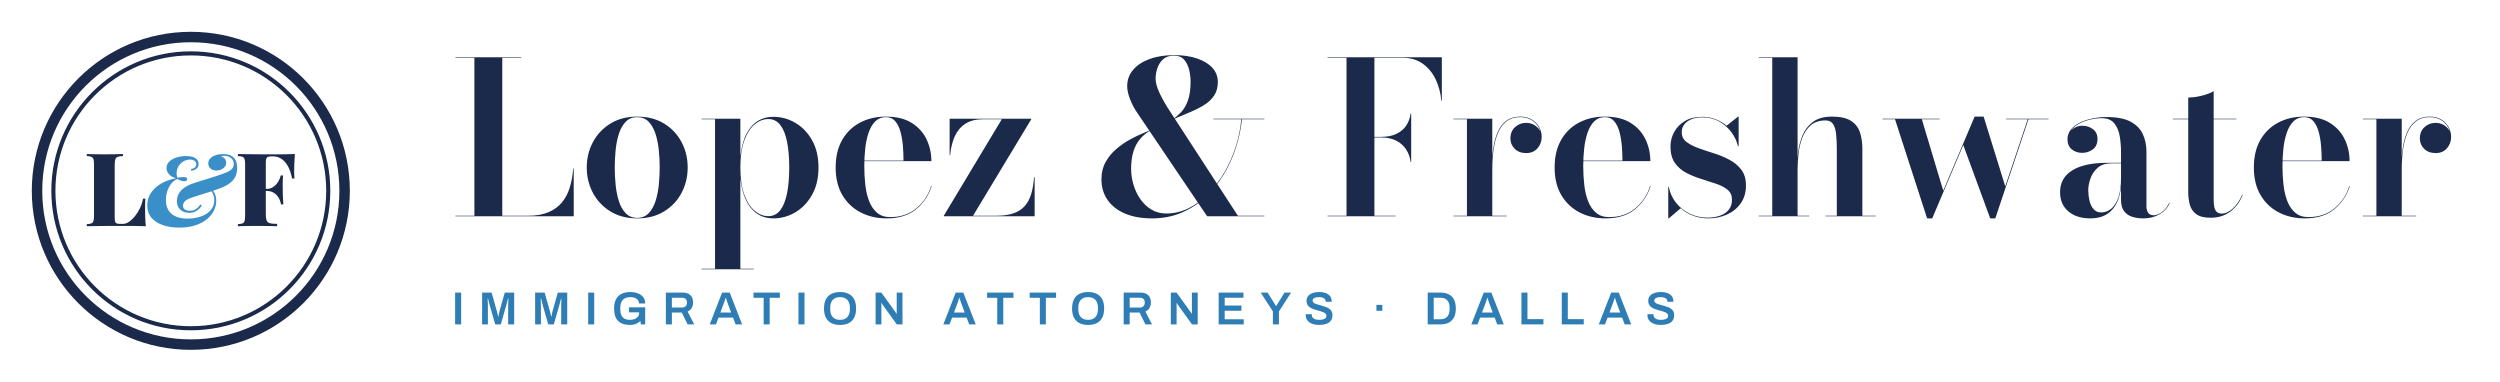
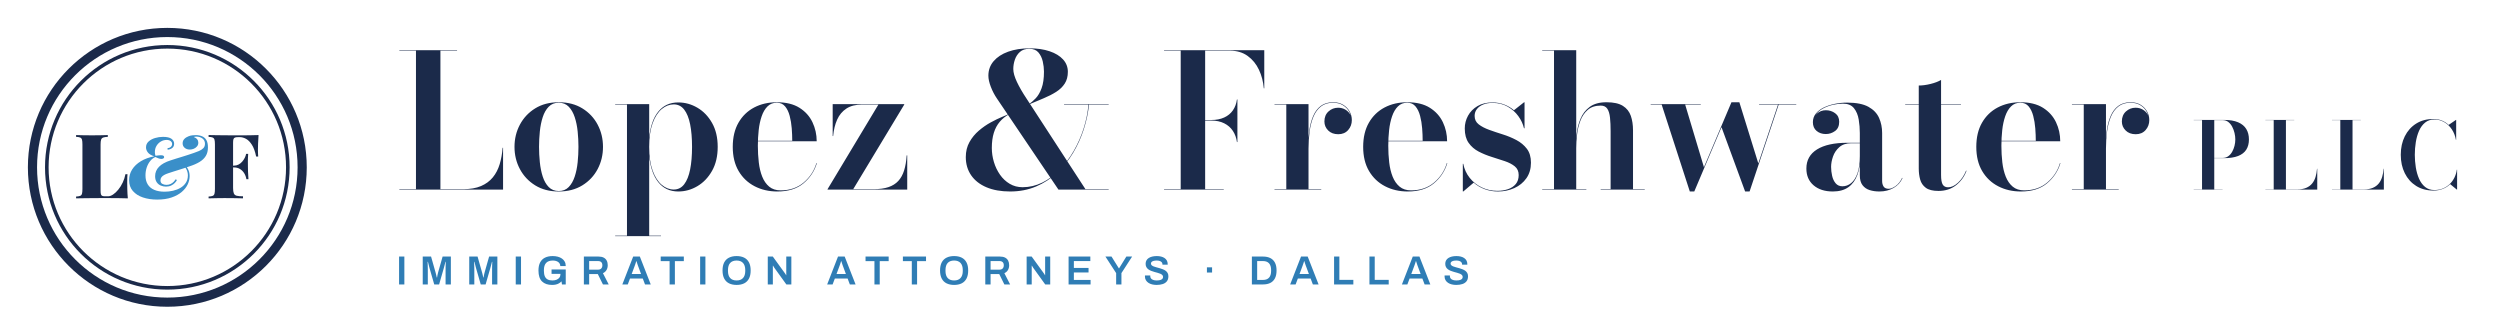
- <svg xmlns="http://www.w3.org/2000/svg" viewBox="-100 -100 7861 1200">
+ <svg xmlns="http://www.w3.org/2000/svg" viewBox="-100 -100 8965 1200">
  <g transform="scale(0.7143)">
    <path d="M23.0 700 A677.0 677.0 0 1 1 1377.0 700 A677.0 677.0 0 1 1 23.0 700 Z" fill="none" stroke="#1B2A4A" stroke-width="46" />
    <path d="M95.0 700 A605.0 605.0 0 1 1 1305.0 700 A605.0 605.0 0 1 1 95.0 700 Z" fill="none" stroke="#1B2A4A" stroke-width="18" />
    <path transform="translate(229.4,855.8)" d="M171.882 -317.735V-308.76Q156.624 -308.311 148.77 -305.394Q140.917 -302.477 138.224 -294.623Q135.531 -286.77 135.531 -270.165V-38.595Q135.531 -26.478 137.326 -20.419Q139.121 -14.361 144.058 -12.341Q148.995 -10.322 158.419 -10.322H173.229Q184.897 -10.322 198.36 -19.297Q211.824 -28.273 224.614 -43.98Q237.404 -59.688 246.828 -79.658Q256.253 -99.629 260.292 -121.17H270.614Q269.267 -105.014 269.267 -79.883Q269.267 -68.214 269.716 -46Q270.165 -23.785 272.409 0.0Q249.521 -0.898 220.799 -1.122Q192.077 -1.346 169.638 -1.346Q157.521 -1.346 138.897 -1.346Q120.273 -1.346 98.507 -1.122Q76.741 -0.898 54.527 -0.673Q32.312 -0.449 12.566 0.0V-8.976Q26.478 -9.873 33.21 -12.566Q39.941 -15.258 42.185 -23.336Q44.429 -31.415 44.429 -47.571V-270.165Q44.429 -286.77 42.185 -294.623Q39.941 -302.477 32.985 -305.394Q26.029 -308.311 12.566 -308.76V-317.735Q25.58 -317.287 46.897 -316.838Q68.214 -316.389 92.448 -316.389Q114.887 -316.389 136.429 -316.838Q157.97 -317.287 171.882 -317.735Z" fill="#1B2A4A" />
    <path transform="translate(496.7,855.8)" d="M251.567 -92.359Q248.489 -85.322 241.232 -77.625Q233.975 -69.929 222.76 -64.431Q211.545 -58.934 196.592 -58.934Q182.958 -58.934 170.424 -64.211Q157.889 -69.489 149.973 -81.144Q142.056 -92.798 142.056 -111.27Q142.056 -138.538 161.628 -158.549Q181.199 -178.56 220.341 -190.875Q233.535 -195.273 247.829 -199.671Q262.123 -204.069 277.296 -208.687Q292.469 -213.305 307.203 -218.142Q321.936 -222.98 336.01 -227.818Q348.764 -232.216 361.738 -237.494Q374.712 -242.771 383.508 -251.348Q392.304 -259.924 392.304 -273.997Q392.304 -291.15 379.55 -300.605Q366.796 -310.061 348.764 -310.061Q340.847 -310.061 336.449 -307.862Q347.884 -303.464 353.382 -296.207Q358.879 -288.951 358.879 -279.275Q358.879 -268.72 352.502 -261.023Q346.125 -253.327 336.449 -249.149Q326.774 -244.97 316.218 -244.97Q300.386 -244.97 290.27 -253.766Q280.155 -262.563 280.155 -276.196Q280.155 -288.951 288.291 -297.747Q296.427 -306.543 309.182 -311.381Q318.418 -315.339 328.533 -316.438Q338.648 -317.538 346.125 -317.538Q363.277 -317.538 377.351 -311.82Q391.425 -306.103 399.341 -292.689Q407.258 -279.275 407.258 -255.965Q407.258 -230.457 396.483 -212.865Q385.707 -195.273 365.037 -182.738Q344.366 -170.204 314.019 -160.528Q301.705 -156.13 288.511 -151.732Q275.317 -147.334 261.463 -143.156Q247.609 -138.978 234.195 -134.58Q220.781 -130.182 208.467 -126.224Q196.152 -122.265 187.136 -117.208Q178.12 -112.15 173.502 -105.553Q168.884 -98.956 168.884 -90.599Q168.884 -77.845 178.12 -72.787Q187.356 -67.73 198.351 -67.73Q211.106 -67.73 220.561 -72.568Q230.017 -77.405 235.954 -84.002Q241.892 -90.599 244.531 -95.437ZM204.508 -252.447Q214.184 -252.447 220.781 -258.384Q227.378 -264.322 227.378 -273.118Q227.378 -281.914 219.902 -287.631Q212.425 -293.349 199.671 -293.349Q184.717 -293.349 171.303 -285.652Q157.889 -277.956 149.313 -264.102Q140.737 -250.248 140.737 -231.776Q140.737 -227.378 141.617 -222.76Q142.496 -218.142 143.816 -213.744Q151.732 -215.064 159.649 -215.723Q167.565 -216.383 171.523 -216.383Q187.356 -216.383 187.356 -207.147Q187.356 -202.309 182.958 -200.11Q178.56 -197.911 173.722 -197.911Q165.366 -197.911 156.79 -201.65Q148.214 -205.388 143.376 -207.587Q129.302 -201.87 117.867 -188.016Q106.432 -174.162 100.055 -155.47Q93.678 -136.779 93.678 -115.228Q93.678 -88.4 104.893 -70.149Q116.108 -51.897 137.658 -42.661Q159.209 -33.425 189.555 -33.425Q211.106 -33.425 231.996 -38.263Q252.887 -43.101 269.599 -52.996Q286.312 -62.892 296.427 -78.505Q306.543 -94.118 306.543 -115.228Q306.543 -131.941 298.406 -147.554Q290.27 -163.167 269.599 -172.403L274.437 -176.801Q294.228 -168.005 304.784 -150.852Q315.339 -133.7 315.339 -111.71Q315.339 -91.039 305.663 -70.369Q295.988 -49.698 275.757 -32.326Q255.526 -14.953 224.739 -4.398Q193.953 6.157 152.172 6.157Q112.59 6.157 80.704 -4.618Q48.818 -15.393 30.127 -37.163Q11.435 -58.934 11.435 -91.479Q11.435 -120.946 26.828 -145.135Q42.221 -169.324 70.588 -186.477Q98.956 -203.629 137.658 -211.106Q116.108 -217.703 106.212 -229.797Q96.317 -241.892 96.317 -255.965Q96.317 -273.558 109.071 -285.212Q121.825 -296.867 141.397 -302.804Q160.968 -308.742 181.639 -308.742Q210.666 -308.742 224.08 -299.066Q237.494 -289.39 237.494 -274.437Q237.494 -259.044 226.499 -251.787Q215.504 -244.531 204.508 -244.531Z" fill="#3A8FC9" />
    <path transform="translate(894.6,855.8)" d="M263.433 -317.735Q261.638 -295.296 260.965 -274.428Q260.292 -253.56 260.292 -242.341Q260.292 -232.916 260.74 -224.389Q261.189 -215.863 261.638 -210.028H251.316Q243.687 -247.277 230.224 -268.594Q216.76 -289.911 200.828 -298.662Q184.897 -307.413 168.741 -307.413H162.907Q151.238 -307.413 145.404 -305.394Q139.57 -303.374 137.551 -297.54Q135.531 -291.706 135.531 -279.14V-52.058Q135.531 -34.107 139.346 -24.907Q143.16 -15.707 153.931 -13.015Q164.702 -10.322 185.346 -10.322V0.0Q170.087 -0.449 145.404 -0.898Q120.721 -1.346 92.897 -1.346Q72.253 -1.346 51.61 -0.898Q30.966 -0.449 12.566 0.0V-8.976Q26.478 -9.873 33.21 -12.566Q39.941 -15.258 42.185 -23.336Q44.429 -31.415 44.429 -47.571V-270.165Q44.429 -286.77 42.185 -294.623Q39.941 -302.477 32.985 -305.394Q26.029 -308.311 12.566 -308.76V-317.735Q32.312 -317.287 54.527 -317.062Q76.741 -316.838 98.507 -316.613Q120.273 -316.389 138.897 -316.389Q157.521 -316.389 169.638 -316.389Q190.282 -316.389 216.536 -316.613Q242.789 -316.838 263.433 -317.735ZM198.36 -164.253Q198.36 -164.253 198.36 -159.765Q198.36 -155.277 198.36 -155.277H122.068Q122.068 -155.277 122.068 -159.765Q122.068 -164.253 122.068 -164.253ZM211.375 -223.492Q209.58 -197.911 209.804 -184.448Q210.028 -170.985 210.028 -159.765Q210.028 -148.546 210.477 -135.082Q210.926 -121.619 212.721 -96.039H202.399Q199.707 -112.643 191.404 -126.107Q183.102 -139.57 170.087 -147.424Q157.073 -155.277 140.019 -155.277V-164.253Q152.585 -164.253 162.907 -169.638Q173.229 -175.024 181.082 -183.999Q188.936 -192.975 194.097 -203.297Q199.258 -213.619 201.053 -223.492Z" fill="#1B2A4A" />
  </g>
-   <path transform="translate(1320.0,580.0)" d="M12.0 0.0V-1.667H71.667V-498.333H12.0V-500.0H219.0V-498.333H159.333V-1.667H241.333Q279.0 -1.667 305.0 -12.833Q331.0 -24.0 347.333 -44.0Q363.667 -64.0 371.833 -91.167Q380.0 -118.333 382.333 -150.0H384.0V0.0ZM583.667 6.667Q534.667 6.667 499.167 -15.333Q463.667 -37.333 444.333 -73.667Q425 -110.0 425 -153.333Q425 -196.667 444.333 -233.0Q463.667 -269.333 499.167 -291.333Q534.667 -313.333 583.667 -313.333Q632.667 -313.333 668.333 -291.333Q704.0 -269.333 723.167 -233.0Q742.333 -196.667 742.333 -153.333Q742.333 -110.0 723.167 -73.667Q704.0 -37.333 668.333 -15.333Q632.667 6.667 583.667 6.667ZM583.667 5.0Q605.667 5.0 619.5 -9.333Q633.333 -23.667 641.0 -47.0Q648.667 -70.333 651.5 -98.333Q654.333 -126.333 654.333 -153.333Q654.333 -180.667 651.5 -208.5Q648.667 -236.333 641.0 -259.667Q633.333 -283.0 619.5 -297.333Q605.667 -311.667 583.667 -311.667Q561.667 -311.667 547.667 -297.333Q533.667 -283.0 526.167 -259.667Q518.667 -236.333 515.833 -208.5Q513.0 -180.667 513.0 -153.333Q513.0 -126.333 515.833 -98.333Q518.667 -70.333 526.167 -47.0Q533.667 -23.667 547.667 -9.333Q561.667 5.0 583.667 5.0ZM786.0 166.667V165.0H828.333V-305.0H786.0V-306.667H908.0V-186.0Q914.0 -247.0 940.667 -279.833Q967.333 -312.667 1012.333 -312.667Q1048.667 -312.667 1081.0 -293.667Q1113.333 -274.667 1133.5 -239Q1153.667 -203.333 1153.667 -153.333Q1153.667 -103.333 1133.5 -67.5Q1113.333 -31.667 1081.0 -12.5Q1048.667 6.667 1012.333 6.667Q967.333 6.667 940.667 -26.667Q914.0 -60.0 908.0 -120.667V165.0H950.333V166.667ZM996.0 -0.333Q1019.0 -0.333 1033.5 -19.167Q1048.0 -38.0 1054.833 -72.333Q1061.667 -106.667 1061.667 -153.333Q1061.667 -200.0 1054.833 -234.167Q1048.0 -268.333 1033.5 -287.0Q1019.0 -305.667 996.0 -305.667Q973.0 -305.667 952.833 -288.833Q932.667 -272.0 920.333 -238.167Q908.0 -204.333 908.0 -153.333Q908.0 -102.333 920.333 -68.333Q932.667 -34.333 952.833 -17.333Q973.0 -0.333 996.0 -0.333ZM1367.667 6.667Q1322.333 6.667 1286.0 -12.167Q1249.667 -31.0 1228.667 -66.667Q1207.667 -102.333 1207.667 -153.333Q1207.667 -204.333 1228.167 -240Q1248.667 -275.667 1284.333 -294.5Q1320.0 -313.333 1365.667 -313.333Q1415.333 -313.333 1446.833 -293.5Q1478.333 -273.667 1493.5 -241.667Q1508.667 -209.667 1508.667 -173.333H1252.333V-175.0H1421.0Q1421.0 -196.333 1419.167 -219.833Q1417.333 -243.333 1411.833 -264.333Q1406.333 -285.333 1395.333 -298.5Q1384.333 -311.667 1365.667 -311.667Q1345.667 -311.667 1332.333 -298.5Q1319.0 -285.333 1311.333 -263.0Q1303.667 -240.667 1300.667 -213.333Q1297.667 -186.0 1297.667 -157.333Q1297.667 -126.667 1301.0 -97.833Q1304.333 -69.0 1313.333 -46.5Q1322.333 -24.0 1338.333 -10.667Q1354.333 2.667 1379.333 2.667Q1428.667 2.667 1462.0 -25.5Q1495.333 -53.667 1507.667 -95.0H1509.333Q1496.333 -52.0 1461.333 -22.667Q1426.333 6.667 1367.667 6.667ZM1547.667 0.0V-1.667L1730 -305.0H1671Q1637 -305.0 1615.167 -290.667Q1593.333 -276.333 1582.0 -251.0Q1570.667 -225.667 1567.667 -192.0H1566V-306.667H1822.667V-305.0L1639.667 -1.667H1713Q1744.333 -1.667 1766.0 -9.0Q1787.667 -16.333 1801.333 -31.167Q1815 -46.0 1822.167 -68.833Q1829.333 -91.667 1831.333 -122.667H1833.333V0.0ZM2375.667 0.0 2155.0 -326.667Q2142.0 -345.667 2133.167 -368.5Q2124.333 -391.333 2124.333 -408.667Q2124.333 -438.667 2143.167 -460.667Q2162.0 -482.667 2195.333 -494.667Q2228.667 -506.667 2272.333 -506.667Q2313.0 -506.667 2344.0 -496.167Q2375.0 -485.667 2392.167 -466.833Q2409.333 -448.0 2409.333 -422.333Q2409.333 -397.667 2398.167 -380.333Q2387.0 -363.0 2367.333 -350.5Q2347.667 -338.0 2322.333 -327.5Q2297.0 -317.0 2269.667 -305.333L2269.0 -306.0Q2281.0 -314.0 2293.833 -327.333Q2306.667 -340.667 2315.167 -363.667Q2323.667 -386.667 2323.667 -423.0Q2323.667 -440.667 2319.333 -459.667Q2315.0 -478.667 2303.833 -491.833Q2292.667 -505.0 2271.333 -505.0Q2250.0 -505.0 2237.5 -493.833Q2225.0 -482.667 2219.333 -466.0Q2213.667 -449.333 2213.667 -432.667Q2213.667 -413.667 2226.667 -386.167Q2239.667 -358.667 2261.0 -326.667L2472.333 -1.667H2555.667V0.0ZM2202.333 6.667Q2153.0 6.667 2117.333 -8.5Q2081.667 -23.667 2062.5 -51.5Q2043.333 -79.333 2043.333 -116.667Q2043.333 -147.0 2056.5 -170.5Q2069.667 -194.0 2090.167 -211.5Q2110.667 -229.0 2133.0 -241.167Q2155.333 -253.333 2173.5 -260.833Q2191.667 -268.333 2200.0 -272.0L2200.333 -271.333Q2179.333 -260.0 2165.167 -243.333Q2151.0 -226.667 2143.833 -203.5Q2136.667 -180.333 2136.667 -149.333Q2136.667 -124.0 2144.167 -99.0Q2151.667 -74.0 2166.0 -53.5Q2180.333 -33.0 2200.833 -20.833Q2221.333 -8.667 2247.0 -8.667Q2283.667 -8.667 2317.333 -25.167Q2351.0 -41.667 2379.5 -71.0Q2408.0 -100.333 2430.0 -138.167Q2452.0 -176.0 2465.833 -219.167Q2479.667 -262.333 2483.333 -306.667H2485.333Q2481.0 -262.0 2466.667 -217.167Q2452.333 -172.333 2428.333 -132.167Q2404.333 -92.0 2371.0 -60.667Q2337.667 -29.333 2295.5 -11.333Q2253.333 6.667 2202.333 6.667ZM2395.667 -305.0V-306.667H2555.667V-305.0ZM3015.667 -170.667Q3012.667 -193.0 3001.167 -210.5Q2989.667 -228.0 2970.0 -237.833Q2950.333 -247.667 2923.667 -247.667H2880V-249.667H2923.667Q2950.333 -249.667 2970.0 -258.667Q2989.667 -267.667 3001.167 -284.333Q3012.667 -301.0 3015.667 -323.333H3017.333V-170.667ZM3113.667 -500.0V-363.333H3112Q3109 -399.0 3094.667 -429.667Q3080.333 -460.333 3054.167 -479.333Q3028 -498.333 2990 -498.333H2901.667V-1.667H2968.333V0.0H2754.333V-1.667H2814V-498.333H2754.333V-500.0ZM3271 -147.333Q3271 -180.667 3275 -210.5Q3279 -240.333 3288.833 -263.5Q3298.667 -286.667 3316.167 -300.0Q3333.667 -313.333 3360.667 -313.333Q3381.667 -313.333 3396.667 -304.167Q3411.667 -295.0 3419.667 -280.5Q3427.667 -266.0 3427.667 -249.333Q3427.667 -228.667 3414.5 -213.667Q3401.333 -198.667 3379 -198.667Q3356.333 -198.667 3342.833 -212.167Q3329.333 -225.667 3329.333 -244.333Q3329.333 -267.0 3344.0 -280.333Q3358.667 -293.667 3378.333 -293.667Q3392.667 -293.667 3403.667 -287.333Q3414.667 -281.0 3421.0 -271.0Q3427.333 -261.0 3427.333 -249.333H3426Q3426 -265.333 3418.167 -279.5Q3410.333 -293.667 3395.667 -302.667Q3381 -311.667 3360.333 -311.667Q3334 -311.667 3316.833 -298.167Q3299.667 -284.667 3290.0 -261.5Q3280.333 -238.333 3276.333 -208.833Q3272.333 -179.333 3272.333 -147.333ZM3272.333 -306.667V-1.667H3318V0.0H3150.333V-1.667H3192.667V-305.0H3150.333V-306.667ZM3628.333 6.667Q3583 6.667 3546.667 -12.167Q3510.333 -31.0 3489.333 -66.667Q3468.333 -102.333 3468.333 -153.333Q3468.333 -204.333 3488.833 -240Q3509.333 -275.667 3545 -294.5Q3580.667 -313.333 3626.333 -313.333Q3676 -313.333 3707.5 -293.5Q3739 -273.667 3754.167 -241.667Q3769.333 -209.667 3769.333 -173.333H3513V-175.0H3681.667Q3681.667 -196.333 3679.833 -219.833Q3678 -243.333 3672.5 -264.333Q3667 -285.333 3656 -298.5Q3645 -311.667 3626.333 -311.667Q3606.333 -311.667 3593 -298.5Q3579.667 -285.333 3572 -263.0Q3564.333 -240.667 3561.333 -213.333Q3558.333 -186.0 3558.333 -157.333Q3558.333 -126.667 3561.667 -97.833Q3565 -69.0 3574 -46.5Q3583 -24.0 3599 -10.667Q3615 2.667 3640 2.667Q3689.333 2.667 3722.667 -25.5Q3756 -53.667 3768.333 -95.0H3770Q3757 -52.0 3722 -22.667Q3687 6.667 3628.333 6.667ZM3825.667 6.667V-92.667H3827.333Q3832.667 -64.333 3850.167 -42.333Q3867.667 -20.333 3893.5 -8.0Q3919.333 4.333 3949.333 4.333Q3970.333 4.333 3987.833 -1.667Q4005.333 -7.667 4015.667 -20.167Q4026 -32.667 4026 -52.333Q4026 -72.0 4012.167 -83.333Q3998.333 -94.667 3976.167 -102.167Q3954 -109.667 3929.333 -117.333Q3904.667 -125.0 3882.5 -136.5Q3860.333 -148.0 3846.5 -167.667Q3832.667 -187.333 3832.667 -219.333Q3832.667 -243.667 3844.333 -265.0Q3856 -286.333 3878.167 -299.5Q3900.333 -312.667 3931.667 -312.667Q3955.667 -312.667 3975.167 -304.833Q3994.667 -297.0 4009 -284.667L4045.333 -313.333H4047V-220.0H4045Q4039.667 -243.0 4024.667 -263.667Q4009.667 -284.333 3986.333 -297.667Q3963 -311.0 3932.333 -311.0Q3913 -311.0 3898.667 -305.167Q3884.333 -299.333 3876.167 -288.833Q3868 -278.333 3868 -264.333Q3868 -245.333 3882.667 -234.0Q3897.333 -222.667 3920.333 -214.333Q3943.333 -206.0 3969.0 -198.0Q3994.667 -190.0 4017.667 -177.833Q4040.667 -165.667 4055.333 -146.5Q4070 -127.333 4070 -96.667Q4070 -64.0 4053.667 -40.833Q4037.333 -17.667 4010.333 -5.5Q3983.333 6.667 3952 6.667Q3926.333 6.667 3904.0 -1.667Q3881.667 -10.0 3864.667 -25.0L3827.333 6.667ZM4110.333 0.0V-1.667H4152.667V-498.333H4110.333V-500.0H4232.333V-1.667H4268.667V0.0ZM4320.0 0.0V-1.667H4355.667V-209.0Q4355.667 -237.333 4353.5 -258.0Q4351.333 -278.667 4343.833 -290.0Q4336.333 -301.333 4320.333 -301.333Q4291.333 -301.333 4273.833 -286.167Q4256.333 -271.0 4247.333 -247.333Q4238.333 -223.667 4235.333 -197.333Q4232.333 -171.0 4232.333 -148.667L4230.667 -146.333Q4230.667 -170.667 4233.833 -199.333Q4237.0 -228.0 4247.667 -254.0Q4258.333 -280.0 4280.667 -296.667Q4303.0 -313.333 4341.0 -313.333Q4379.0 -313.333 4399.667 -300.333Q4420.333 -287.333 4428.167 -264.5Q4436.0 -241.667 4436.0 -212.667V-1.667H4478.0V0.0ZM5021.333 -306.667V-305.0H4958.333L4854 6.667H4838L4753.333 -224.0L4655.667 6.667H4639.667L4538.667 -305.0H4499.333V-306.667H4679V-305.0H4623L4690.333 -80.333L4789 -313.333H4817.333L4885.333 -94.0L4956 -305.0H4888V-306.667ZM5319.667 6.667Q5300.333 6.667 5284.5 1.667Q5268.667 -3.333 5259.0 -16Q5249.333 -28.667 5249.333 -51.0V-203.0Q5249.333 -227.0 5245.333 -251.333Q5241.333 -275.667 5228.333 -292.0Q5215.333 -308.333 5188.667 -308.333Q5171.333 -308.333 5153.0 -304.167Q5134.667 -300.0 5118.667 -291.667Q5102.667 -283.333 5092.833 -271.0Q5083.0 -258.667 5083.0 -242.0H5081.667Q5081.667 -261.333 5095.667 -273.0Q5109.667 -284.667 5127.333 -284.667Q5146.333 -284.667 5160.833 -274.0Q5175.333 -263.333 5175.333 -243.333Q5175.333 -221.0 5160.5 -210.167Q5145.667 -199.333 5127.333 -199.333Q5107.667 -199.333 5094.333 -210.5Q5081.0 -221.667 5081.0 -242.0Q5081.0 -259.333 5091.5 -272.5Q5102.0 -285.667 5119.667 -294.333Q5137.333 -303.0 5159.333 -307.5Q5181.333 -312.0 5204.0 -312.0Q5253.0 -312.0 5280.167 -297.0Q5307.333 -282.0 5318.333 -257.167Q5329.333 -232.333 5329.333 -203.0V-31.0Q5329.333 -19.333 5334.5 -11.167Q5339.667 -3.0 5353.333 -3.0Q5363.667 -3.0 5377.833 -13.0Q5392.0 -23.0 5401.0 -42.333L5402.333 -41.333Q5392.667 -19.0 5370.5 -6.167Q5348.333 6.667 5319.667 6.667ZM5152.667 6.667Q5109.333 6.667 5083.5 -15.5Q5057.667 -37.667 5057.667 -75.667Q5057.667 -120.333 5095.833 -144.167Q5134.0 -168.0 5205.0 -168.0H5280.333V-166.333H5218.667Q5191.667 -166.333 5175.833 -152.333Q5160.0 -138.333 5153.167 -118.667Q5146.333 -99.0 5146.333 -81.667Q5146.333 -65.667 5150.0 -49.5Q5153.667 -33.333 5162.667 -22.667Q5171.667 -12.0 5187.0 -12.0Q5204.0 -12.0 5218.167 -23.333Q5232.333 -34.667 5240.833 -58.667Q5249.333 -82.667 5249.333 -120.333H5251.0Q5251.0 -81.333 5240.5 -52.833Q5230.0 -24.333 5208.333 -8.833Q5186.667 6.667 5152.667 6.667ZM5531.333 4.667Q5501 4.667 5485.833 -6.667Q5470.667 -18.0 5465.667 -36.333Q5460.667 -54.667 5460.667 -76.0V-373.333Q5480 -373.333 5503 -379.0Q5526 -384.667 5540.667 -393.333V-52.667Q5540.667 -27.667 5546.667 -18.0Q5552.667 -8.333 5566 -8.333Q5583.333 -8.333 5601.5 -25.0Q5619.667 -41.667 5630.333 -68.0L5632 -67.667Q5620 -35.667 5594 -15.5Q5568 4.667 5531.333 4.667ZM5412 -305.0V-306.667H5612V-305.0ZM5827 6.667Q5781.667 6.667 5745.333 -12.167Q5709 -31.0 5688 -66.667Q5667 -102.333 5667 -153.333Q5667 -204.333 5687.5 -240Q5708 -275.667 5743.667 -294.5Q5779.333 -313.333 5825 -313.333Q5874.667 -313.333 5906.167 -293.5Q5937.667 -273.667 5952.833 -241.667Q5968 -209.667 5968 -173.333H5711.667V-175.0H5880.333Q5880.333 -196.333 5878.5 -219.833Q5876.667 -243.333 5871.167 -264.333Q5865.667 -285.333 5854.667 -298.5Q5843.667 -311.667 5825 -311.667Q5805 -311.667 5791.667 -298.5Q5778.333 -285.333 5770.667 -263.0Q5763 -240.667 5760 -213.333Q5757 -186.0 5757 -157.333Q5757 -126.667 5760.333 -97.833Q5763.667 -69.0 5772.667 -46.5Q5781.667 -24.0 5797.667 -10.667Q5813.667 2.667 5838.667 2.667Q5888 2.667 5921.333 -25.5Q5954.667 -53.667 5967 -95.0H5968.667Q5955.667 -52.0 5920.667 -22.667Q5885.667 6.667 5827 6.667ZM6130.667 -147.333Q6130.667 -180.667 6134.667 -210.5Q6138.667 -240.333 6148.5 -263.5Q6158.333 -286.667 6175.833 -300.0Q6193.333 -313.333 6220.333 -313.333Q6241.333 -313.333 6256.333 -304.167Q6271.333 -295.0 6279.333 -280.5Q6287.333 -266.0 6287.333 -249.333Q6287.333 -228.667 6274.167 -213.667Q6261 -198.667 6238.667 -198.667Q6216 -198.667 6202.5 -212.167Q6189 -225.667 6189 -244.333Q6189 -267.0 6203.667 -280.333Q6218.333 -293.667 6238 -293.667Q6252.333 -293.667 6263.333 -287.333Q6274.333 -281.0 6280.667 -271.0Q6287 -261.0 6287 -249.333H6285.667Q6285.667 -265.333 6277.833 -279.5Q6270 -293.667 6255.333 -302.667Q6240.667 -311.667 6220 -311.667Q6193.667 -311.667 6176.5 -298.167Q6159.333 -284.667 6149.667 -261.5Q6140 -238.333 6136 -208.833Q6132 -179.333 6132 -147.333ZM6132 -306.667V-1.667H6177.667V0.0H6010V-1.667H6052.333V-305.0H6010V-306.667Z" fill="#1B2A4A" />
+   <path transform="translate(1320.0,580.0)" d="M12.0 0.0V-1.667H71.667V-498.333H12.0V-500.0H219.0V-498.333H159.333V-1.667H241.333Q279.0 -1.667 305.0 -12.833Q331.0 -24.0 347.333 -44.0Q363.667 -64.0 371.833 -91.167Q380.0 -118.333 382.333 -150.0H384.0V0.0ZM583.667 6.667Q534.667 6.667 499.167 -15.333Q463.667 -37.333 444.333 -73.667Q425 -110.0 425 -153.333Q425 -196.667 444.333 -233.0Q463.667 -269.333 499.167 -291.333Q534.667 -313.333 583.667 -313.333Q632.667 -313.333 668.333 -291.333Q704.0 -269.333 723.167 -233.0Q742.333 -196.667 742.333 -153.333Q742.333 -110.0 723.167 -73.667Q704.0 -37.333 668.333 -15.333Q632.667 6.667 583.667 6.667ZM583.667 5.0Q605.667 5.0 619.5 -9.333Q633.333 -23.667 641.0 -47.0Q648.667 -70.333 651.5 -98.333Q654.333 -126.333 654.333 -153.333Q654.333 -180.667 651.5 -208.5Q648.667 -236.333 641.0 -259.667Q633.333 -283.0 619.5 -297.333Q605.667 -311.667 583.667 -311.667Q561.667 -311.667 547.667 -297.333Q533.667 -283.0 526.167 -259.667Q518.667 -236.333 515.833 -208.5Q513.0 -180.667 513.0 -153.333Q513.0 -126.333 515.833 -98.333Q518.667 -70.333 526.167 -47.0Q533.667 -23.667 547.667 -9.333Q561.667 5.0 583.667 5.0ZM786.0 166.667V165.0H828.333V-305.0H786.0V-306.667H908.0V-186.0Q914.0 -247.0 940.667 -279.833Q967.333 -312.667 1012.333 -312.667Q1048.667 -312.667 1081.0 -293.667Q1113.333 -274.667 1133.5 -239Q1153.667 -203.333 1153.667 -153.333Q1153.667 -103.333 1133.5 -67.5Q1113.333 -31.667 1081.0 -12.5Q1048.667 6.667 1012.333 6.667Q967.333 6.667 940.667 -26.667Q914.0 -60.0 908.0 -120.667V165.0H950.333V166.667ZM996.0 -0.333Q1019.0 -0.333 1033.5 -19.167Q1048.0 -38.0 1054.833 -72.333Q1061.667 -106.667 1061.667 -153.333Q1061.667 -200.0 1054.833 -234.167Q1048.0 -268.333 1033.5 -287.0Q1019.0 -305.667 996.0 -305.667Q973.0 -305.667 952.833 -288.833Q932.667 -272.0 920.333 -238.167Q908.0 -204.333 908.0 -153.333Q908.0 -102.333 920.333 -68.333Q932.667 -34.333 952.833 -17.333Q973.0 -0.333 996.0 -0.333ZM1367.667 6.667Q1322.333 6.667 1286.0 -12.167Q1249.667 -31.0 1228.667 -66.667Q1207.667 -102.333 1207.667 -153.333Q1207.667 -204.333 1228.167 -240Q1248.667 -275.667 1284.333 -294.5Q1320.0 -313.333 1365.667 -313.333Q1415.333 -313.333 1446.833 -293.5Q1478.333 -273.667 1493.5 -241.667Q1508.667 -209.667 1508.667 -173.333H1252.333V-175.0H1421.0Q1421.0 -196.333 1419.167 -219.833Q1417.333 -243.333 1411.833 -264.333Q1406.333 -285.333 1395.333 -298.5Q1384.333 -311.667 1365.667 -311.667Q1345.667 -311.667 1332.333 -298.5Q1319.0 -285.333 1311.333 -263.0Q1303.667 -240.667 1300.667 -213.333Q1297.667 -186.0 1297.667 -157.333Q1297.667 -126.667 1301.0 -97.833Q1304.333 -69.0 1313.333 -46.5Q1322.333 -24.0 1338.333 -10.667Q1354.333 2.667 1379.333 2.667Q1428.667 2.667 1462.0 -25.5Q1495.333 -53.667 1507.667 -95.0H1509.333Q1496.333 -52.0 1461.333 -22.667Q1426.333 6.667 1367.667 6.667ZM1547.667 0.0V-1.667L1730 -305.0H1671Q1637 -305.0 1615.167 -290.667Q1593.333 -276.333 1582.0 -251.0Q1570.667 -225.667 1567.667 -192.0H1566V-306.667H1822.667V-305.0L1639.667 -1.667H1713Q1744.333 -1.667 1766.0 -9.0Q1787.667 -16.333 1801.333 -31.167Q1815 -46.0 1822.167 -68.833Q1829.333 -91.667 1831.333 -122.667H1833.333V0.0ZM2375.667 0.0 2155.0 -326.667Q2142.0 -345.667 2133.167 -368.5Q2124.333 -391.333 2124.333 -408.667Q2124.333 -438.667 2143.167 -460.667Q2162.0 -482.667 2195.333 -494.667Q2228.667 -506.667 2272.333 -506.667Q2313.0 -506.667 2344.0 -496.167Q2375.0 -485.667 2392.167 -466.833Q2409.333 -448.0 2409.333 -422.333Q2409.333 -397.667 2398.167 -380.333Q2387.0 -363.0 2367.333 -350.5Q2347.667 -338.0 2322.333 -327.5Q2297.0 -317.0 2269.667 -305.333L2269.0 -306.0Q2281.0 -314.0 2293.833 -327.333Q2306.667 -340.667 2315.167 -363.667Q2323.667 -386.667 2323.667 -423.0Q2323.667 -440.667 2319.333 -459.667Q2315.0 -478.667 2303.833 -491.833Q2292.667 -505.0 2271.333 -505.0Q2250.0 -505.0 2237.5 -493.833Q2225.0 -482.667 2219.333 -466.0Q2213.667 -449.333 2213.667 -432.667Q2213.667 -413.667 2226.667 -386.167Q2239.667 -358.667 2261.0 -326.667L2472.333 -1.667H2555.667V0.0ZM2202.333 6.667Q2153.0 6.667 2117.333 -8.5Q2081.667 -23.667 2062.5 -51.5Q2043.333 -79.333 2043.333 -116.667Q2043.333 -147.0 2056.5 -170.5Q2069.667 -194.0 2090.167 -211.5Q2110.667 -229.0 2133.0 -241.167Q2155.333 -253.333 2173.5 -260.833Q2191.667 -268.333 2200.0 -272.0L2200.333 -271.333Q2179.333 -260.0 2165.167 -243.333Q2151.0 -226.667 2143.833 -203.5Q2136.667 -180.333 2136.667 -149.333Q2136.667 -124.0 2144.167 -99.0Q2151.667 -74.0 2166.0 -53.5Q2180.333 -33.0 2200.833 -20.833Q2221.333 -8.667 2247.0 -8.667Q2283.667 -8.667 2317.333 -25.167Q2351.0 -41.667 2379.5 -71.0Q2408.0 -100.333 2430.0 -138.167Q2452.0 -176.0 2465.833 -219.167Q2479.667 -262.333 2483.333 -306.667H2485.333Q2481.0 -262.0 2466.667 -217.167Q2452.333 -172.333 2428.333 -132.167Q2404.333 -92.0 2371.0 -60.667Q2337.667 -29.333 2295.5 -11.333Q2253.333 6.667 2202.333 6.667ZM2395.667 -305.0V-306.667H2555.667V-305.0ZM3015.667 -170.667Q3012.667 -193.0 3001.167 -210.5Q2989.667 -228.0 2970.0 -237.833Q2950.333 -247.667 2923.667 -247.667H2880V-249.667H2923.667Q2950.333 -249.667 2970.0 -258.667Q2989.667 -267.667 3001.167 -284.333Q3012.667 -301.0 3015.667 -323.333H3017.333V-170.667ZM3113.667 -500.0V-363.333H3112Q3109 -399.0 3094.667 -429.667Q3080.333 -460.333 3054.167 -479.333Q3028 -498.333 2990 -498.333H2901.667V-1.667H2968.333V0.0H2754.333V-1.667H2814V-498.333H2754.333V-500.0ZM3271 -147.333Q3271 -180.667 3275 -210.5Q3279 -240.333 3288.833 -263.5Q3298.667 -286.667 3316.167 -300.0Q3333.667 -313.333 3360.667 -313.333Q3381.667 -313.333 3396.667 -304.167Q3411.667 -295.0 3419.667 -280.5Q3427.667 -266.0 3427.667 -249.333Q3427.667 -228.667 3414.5 -213.667Q3401.333 -198.667 3379 -198.667Q3356.333 -198.667 3342.833 -212.167Q3329.333 -225.667 3329.333 -244.333Q3329.333 -267.0 3344.0 -280.333Q3358.667 -293.667 3378.333 -293.667Q3392.667 -293.667 3403.667 -287.333Q3414.667 -281.0 3421.0 -271.0Q3427.333 -261.0 3427.333 -249.333H3426Q3426 -265.333 3418.167 -279.5Q3410.333 -293.667 3395.667 -302.667Q3381 -311.667 3360.333 -311.667Q3334 -311.667 3316.833 -298.167Q3299.667 -284.667 3290.0 -261.5Q3280.333 -238.333 3276.333 -208.833Q3272.333 -179.333 3272.333 -147.333ZM3272.333 -306.667V-1.667H3318V0.0H3150.333V-1.667H3192.667V-305.0H3150.333V-306.667ZM3628.333 6.667Q3583 6.667 3546.667 -12.167Q3510.333 -31.0 3489.333 -66.667Q3468.333 -102.333 3468.333 -153.333Q3468.333 -204.333 3488.833 -240Q3509.333 -275.667 3545 -294.5Q3580.667 -313.333 3626.333 -313.333Q3676 -313.333 3707.5 -293.5Q3739 -273.667 3754.167 -241.667Q3769.333 -209.667 3769.333 -173.333H3513V-175.0H3681.667Q3681.667 -196.333 3679.833 -219.833Q3678 -243.333 3672.5 -264.333Q3667 -285.333 3656 -298.5Q3645 -311.667 3626.333 -311.667Q3606.333 -311.667 3593 -298.5Q3579.667 -285.333 3572 -263.0Q3564.333 -240.667 3561.333 -213.333Q3558.333 -186.0 3558.333 -157.333Q3558.333 -126.667 3561.667 -97.833Q3565 -69.0 3574 -46.5Q3583 -24.0 3599 -10.667Q3615 2.667 3640 2.667Q3689.333 2.667 3722.667 -25.5Q3756 -53.667 3768.333 -95.0H3770Q3757 -52.0 3722 -22.667Q3687 6.667 3628.333 6.667ZM3825.667 6.667V-92.667H3827.333Q3832.667 -64.333 3850.167 -42.333Q3867.667 -20.333 3893.5 -8.0Q3919.333 4.333 3949.333 4.333Q3970.333 4.333 3987.833 -1.667Q4005.333 -7.667 4015.667 -20.167Q4026 -32.667 4026 -52.333Q4026 -72.0 4012.167 -83.333Q3998.333 -94.667 3976.167 -102.167Q3954 -109.667 3929.333 -117.333Q3904.667 -125.0 3882.5 -136.5Q3860.333 -148.0 3846.5 -167.667Q3832.667 -187.333 3832.667 -219.333Q3832.667 -243.667 3844.333 -265.0Q3856 -286.333 3878.167 -299.5Q3900.333 -312.667 3931.667 -312.667Q3955.667 -312.667 3975.167 -304.833Q3994.667 -297.0 4009 -284.667L4045.333 -313.333H4047V-220.0H4045Q4039.667 -243.0 4024.667 -263.667Q4009.667 -284.333 3986.333 -297.667Q3963 -311.0 3932.333 -311.0Q3913 -311.0 3898.667 -305.167Q3884.333 -299.333 3876.167 -288.833Q3868 -278.333 3868 -264.333Q3868 -245.333 3882.667 -234.0Q3897.333 -222.667 3920.333 -214.333Q3943.333 -206.0 3969.0 -198.0Q3994.667 -190.0 4017.667 -177.833Q4040.667 -165.667 4055.333 -146.5Q4070 -127.333 4070 -96.667Q4070 -64.0 4053.667 -40.833Q4037.333 -17.667 4010.333 -5.5Q3983.333 6.667 3952 6.667Q3926.333 6.667 3904.0 -1.667Q3881.667 -10.0 3864.667 -25.0L3827.333 6.667ZM4110.333 0.0V-1.667H4152.667V-498.333H4110.333V-500.0H4232.333V-1.667H4268.667V0.0ZM4320.0 0.0V-1.667H4355.667V-209.0Q4355.667 -237.333 4353.5 -258.0Q4351.333 -278.667 4343.833 -290.0Q4336.333 -301.333 4320.333 -301.333Q4291.333 -301.333 4273.833 -286.167Q4256.333 -271.0 4247.333 -247.333Q4238.333 -223.667 4235.333 -197.333Q4232.333 -171.0 4232.333 -148.667L4230.667 -146.333Q4230.667 -170.667 4233.833 -199.333Q4237.0 -228.0 4247.667 -254.0Q4258.333 -280.0 4280.667 -296.667Q4303.0 -313.333 4341.0 -313.333Q4379.0 -313.333 4399.667 -300.333Q4420.333 -287.333 4428.167 -264.5Q4436.0 -241.667 4436.0 -212.667V-1.667H4478.0V0.0ZM5021.333 -306.667V-305.0H4958.333L4854 6.667H4838L4753.333 -224.0L4655.667 6.667H4639.667L4538.667 -305.0H4499.333V-306.667H4679V-305.0H4623L4690.333 -80.333L4789 -313.333H4817.333L4885.333 -94.0L4956 -305.0H4888V-306.667ZM5319.667 6.667Q5300.333 6.667 5284.5 1.667Q5268.667 -3.333 5259.0 -16Q5249.333 -28.667 5249.333 -51.0V-203.0Q5249.333 -227.0 5245.333 -251.333Q5241.333 -275.667 5228.333 -292.0Q5215.333 -308.333 5188.667 -308.333Q5171.333 -308.333 5153.0 -304.167Q5134.667 -300.0 5118.667 -291.667Q5102.667 -283.333 5092.833 -271.0Q5083.0 -258.667 5083.0 -242.0H5081.667Q5081.667 -261.333 5095.667 -273.0Q5109.667 -284.667 5127.333 -284.667Q5146.333 -284.667 5160.833 -274.0Q5175.333 -263.333 5175.333 -243.333Q5175.333 -221.0 5160.5 -210.167Q5145.667 -199.333 5127.333 -199.333Q5107.667 -199.333 5094.333 -210.5Q5081.0 -221.667 5081.0 -242.0Q5081.0 -259.333 5091.5 -272.5Q5102.0 -285.667 5119.667 -294.333Q5137.333 -303.0 5159.333 -307.5Q5181.333 -312.0 5204.0 -312.0Q5253.0 -312.0 5280.167 -297.0Q5307.333 -282.0 5318.333 -257.167Q5329.333 -232.333 5329.333 -203.0V-31.0Q5329.333 -19.333 5334.5 -11.167Q5339.667 -3.0 5353.333 -3.0Q5363.667 -3.0 5377.833 -13.0Q5392.0 -23.0 5401.0 -42.333L5402.333 -41.333Q5392.667 -19.0 5370.5 -6.167Q5348.333 6.667 5319.667 6.667ZM5152.667 6.667Q5109.333 6.667 5083.5 -15.5Q5057.667 -37.667 5057.667 -75.667Q5057.667 -120.333 5095.833 -144.167Q5134.0 -168.0 5205.0 -168.0H5280.333V-166.333H5218.667Q5191.667 -166.333 5175.833 -152.333Q5160.0 -138.333 5153.167 -118.667Q5146.333 -99.0 5146.333 -81.667Q5146.333 -65.667 5150.0 -49.5Q5153.667 -33.333 5162.667 -22.667Q5171.667 -12.0 5187.0 -12.0Q5204.0 -12.0 5218.167 -23.333Q5232.333 -34.667 5240.833 -58.667Q5249.333 -82.667 5249.333 -120.333H5251.0Q5251.0 -81.333 5240.5 -52.833Q5230.0 -24.333 5208.333 -8.833Q5186.667 6.667 5152.667 6.667ZM5531.333 4.667Q5501 4.667 5485.833 -6.667Q5470.667 -18.0 5465.667 -36.333Q5460.667 -54.667 5460.667 -76.0V-373.333Q5480 -373.333 5503 -379.0Q5526 -384.667 5540.667 -393.333V-52.667Q5540.667 -27.667 5546.667 -18.0Q5552.667 -8.333 5566 -8.333Q5583.333 -8.333 5601.5 -25.0Q5619.667 -41.667 5630.333 -68.0L5632 -67.667Q5620 -35.667 5594 -15.5Q5568 4.667 5531.333 4.667ZM5412 -305.0V-306.667H5612V-305.0ZM5827 6.667Q5781.667 6.667 5745.333 -12.167Q5709 -31.0 5688 -66.667Q5667 -102.333 5667 -153.333Q5667 -204.333 5687.5 -240Q5708 -275.667 5743.667 -294.5Q5779.333 -313.333 5825 -313.333Q5874.667 -313.333 5906.167 -293.5Q5937.667 -273.667 5952.833 -241.667Q5968 -209.667 5968 -173.333H5711.667V-175.0H5880.333Q5880.333 -196.333 5878.5 -219.833Q5876.667 -243.333 5871.167 -264.333Q5865.667 -285.333 5854.667 -298.5Q5843.667 -311.667 5825 -311.667Q5805 -311.667 5791.667 -298.5Q5778.333 -285.333 5770.667 -263.0Q5763 -240.667 5760 -213.333Q5757 -186.0 5757 -157.333Q5757 -126.667 5760.333 -97.833Q5763.667 -69.0 5772.667 -46.5Q5781.667 -24.0 5797.667 -10.667Q5813.667 2.667 5838.667 2.667Q5888 2.667 5921.333 -25.5Q5954.667 -53.667 5967 -95.0H5968.667Q5955.667 -52.0 5920.667 -22.667Q5885.667 6.667 5827 6.667ZM6130.667 -147.333Q6130.667 -180.667 6134.667 -210.5Q6138.667 -240.333 6148.5 -263.5Q6158.333 -286.667 6175.833 -300.0Q6193.333 -313.333 6220.333 -313.333Q6241.333 -313.333 6256.333 -304.167Q6271.333 -295.0 6279.333 -280.5Q6287.333 -266.0 6287.333 -249.333Q6287.333 -228.667 6274.167 -213.667Q6261 -198.667 6238.667 -198.667Q6216 -198.667 6202.5 -212.167Q6189 -225.667 6189 -244.333Q6189 -267.0 6203.667 -280.333Q6218.333 -293.667 6238 -293.667Q6252.333 -293.667 6263.333 -287.333Q6274.333 -281.0 6280.667 -271.0Q6287 -261.0 6287 -249.333H6285.667Q6285.667 -265.333 6277.833 -279.5Q6270 -293.667 6255.333 -302.667Q6240.667 -311.667 6220 -311.667Q6193.667 -311.667 6176.5 -298.167Q6159.333 -284.667 6149.667 -261.5Q6140 -238.333 6136 -208.833Q6132 -179.333 6132 -147.333ZM6132 -306.667V-1.667H6177.667V0.0H6010V-1.667H6052.333V-305.0H6010V-306.667Z M6554.833 -250.0Q6586 -250.0 6605.833 -241.5Q6625.667 -233.0 6635.167 -217.333Q6644.667 -201.667 6644.667 -180.0Q6644.667 -158.333 6635.167 -143.333Q6625.667 -128.333 6605.833 -120.583Q6586 -112.833 6554.833 -112.833H6520.333V-0.833H6550.167V0.0H6446.667V-0.833H6476.5V-249.167H6446.667V-250.0ZM6520.333 -113.667H6550.833Q6562 -113.667 6570.5 -119.75Q6579 -125.833 6584.583 -135.75Q6590.167 -145.667 6593.0 -157.25Q6595.833 -168.833 6595.833 -180.0Q6595.833 -191.167 6593.0 -203.167Q6590.167 -215.167 6584.583 -225.667Q6579 -236.167 6570.583 -242.667Q6562.167 -249.167 6550.833 -249.167H6520.333ZM6703.667 0.0V-0.833H6733.5V-249.167H6703.667V-250.0H6807.167V-249.167H6777.333V-0.833H6818.333Q6837.167 -0.833 6850.167 -6.417Q6863.167 -12.0 6871.333 -22.0Q6879.5 -32.0 6883.583 -45.583Q6887.667 -59.167 6888.833 -75.0H6889.667V0.0ZM6942.5 0.0V-0.833H6972.333V-249.167H6942.5V-250.0H7046V-249.167H7016.167V-0.833H7057.167Q7076 -0.833 7089 -6.417Q7102 -12.0 7110.167 -22.0Q7118.333 -32.0 7122.417 -45.583Q7126.5 -59.167 7127.667 -75.0H7128.5V0.0ZM7306.5 3.333Q7270.667 3.333 7244.333 -13.25Q7218 -29.833 7203.583 -58.833Q7189.167 -87.833 7189.167 -125.0Q7189.167 -162.167 7203.583 -191.167Q7218 -220.167 7244.333 -236.75Q7270.667 -253.333 7306.5 -253.333Q7322.5 -253.333 7336.417 -247.75Q7350.333 -242.167 7360.667 -232.0L7387 -250.0H7387.833V-178.667H7386.833Q7383.333 -199.667 7372.25 -216.167Q7361.167 -232.667 7344.917 -242.083Q7328.667 -251.5 7309.833 -251.5Q7290 -251.5 7276.417 -240.417Q7262.833 -229.333 7254.75 -211.0Q7246.667 -192.667 7243.083 -170.25Q7239.5 -147.833 7239.5 -125.0Q7239.5 -102.333 7243.083 -79.833Q7246.667 -57.333 7254.75 -39.0Q7262.833 -20.667 7276.417 -9.583Q7290 1.5 7309.833 1.5Q7327 1.5 7340.833 -4.333Q7354.667 -10.167 7365 -20.25Q7375.333 -30.333 7381.75 -43.5Q7388.167 -56.667 7390.167 -71.333H7391.167V0.0H7390.333L7366.333 -19.667Q7355.667 -9.0 7340.417 -2.833Q7325.167 3.333 7306.5 3.333Z" fill="#1B2A4A" />
  <path transform="translate(1320.0,920.0)" d="M11.079 0.0V-100.0H30.029V0.0ZM95.918 0.0V-100.0H125.802L141.545 -44.315Q142.42 -41.399 143.294 -37.755Q144.169 -34.111 144.971 -30.758Q145.773 -27.405 146.21 -24.927H147.376Q147.668 -27.114 148.251 -30.321Q148.834 -33.528 149.636 -37.245Q150.437 -40.962 151.458 -44.461L167.201 -100.0H196.793V0.0H177.843V-50.583Q177.843 -57.289 177.988 -63.994Q178.134 -70.7 178.353 -75.51Q178.571 -80.321 178.571 -81.195H177.405Q177.114 -79.883 175.948 -75.51Q174.781 -71.137 173.469 -66.035Q172.157 -60.933 171.137 -57.289L154.665 0.0H137.172L120.7 -57.143Q119.825 -60.204 118.732 -64.504Q117.638 -68.805 116.545 -73.324Q115.452 -77.843 114.577 -81.195H113.411Q113.557 -77.259 113.703 -71.793Q113.848 -66.327 113.994 -60.714Q114.14 -55.102 114.14 -50.583V0.0ZM262.682 0.0V-100.0H292.566L308.309 -44.315Q309.184 -41.399 310.058 -37.755Q310.933 -34.111 311.735 -30.758Q312.536 -27.405 312.974 -24.927H314.14Q314.431 -27.114 315.015 -30.321Q315.598 -33.528 316.399 -37.245Q317.201 -40.962 318.222 -44.461L333.965 -100.0H363.557V0.0H344.606V-50.583Q344.606 -57.289 344.752 -63.994Q344.898 -70.7 345.117 -75.51Q345.335 -80.321 345.335 -81.195H344.169Q343.878 -79.883 342.711 -75.51Q341.545 -71.137 340.233 -66.035Q338.921 -60.933 337.901 -57.289L321.429 0.0H303.936L287.464 -57.143Q286.589 -60.204 285.496 -64.504Q284.402 -68.805 283.309 -73.324Q282.216 -77.843 281.341 -81.195H280.175Q280.321 -77.259 280.466 -71.793Q280.612 -66.327 280.758 -60.714Q280.904 -55.102 280.904 -50.583V0.0ZM429.446 0.0V-100.0H448.397V0.0ZM559.767 1.749Q536.589 1.749 523.761 -10.714Q510.933 -23.178 510.933 -50.0Q510.933 -67.638 516.983 -79.082Q523.032 -90.525 534.475 -96.137Q545.918 -101.749 561.953 -101.749Q571.574 -101.749 580.029 -99.563Q588.484 -97.376 594.971 -92.93Q601.458 -88.484 605.102 -81.778Q608.746 -75.073 608.746 -65.889H589.213Q589.213 -70.7 587.099 -74.417Q584.985 -78.134 581.268 -80.685Q577.551 -83.236 572.741 -84.475Q567.93 -85.714 562.536 -85.714Q554.519 -85.714 548.469 -83.601Q542.42 -81.487 538.411 -77.187Q534.402 -72.886 532.434 -66.472Q530.466 -60.058 530.466 -51.458V-48.397Q530.466 -36.589 533.819 -29.009Q537.172 -21.429 543.95 -17.857Q550.729 -14.286 560.787 -14.286Q569.388 -14.286 575.875 -16.91Q582.362 -19.534 586.079 -24.563Q589.796 -29.592 589.796 -36.88V-37.901H557.872V-53.644H608.746V0.0H595.19L593.586 -11.079Q589.213 -6.706 584.257 -3.863Q579.3 -1.02 573.324 0.364Q567.347 1.749 559.767 1.749ZM673.761 0.0V-100.0H726.385Q737.464 -100.0 744.752 -96.21Q752.041 -92.42 755.685 -85.423Q759.329 -78.426 759.329 -68.95Q759.329 -59.184 754.956 -51.676Q750.583 -44.169 742.128 -40.379L762.828 0.0H742.128L723.761 -37.172H692.711V0.0ZM692.711 -53.061H724.927Q732.216 -53.061 736.152 -57.289Q740.087 -61.516 740.087 -68.95Q740.087 -73.761 738.338 -77.041Q736.589 -80.321 733.236 -82.07Q729.883 -83.819 724.927 -83.819H692.711ZM811.662 0.0 850.583 -100.0H874.49L913.557 0.0H893.003L884.985 -21.283H839.213L831.195 0.0ZM845.19 -37.318H878.863L868.805 -64.431Q868.222 -65.889 867.42 -68.149Q866.618 -70.408 865.743 -73.105Q864.869 -75.802 863.994 -78.571Q863.12 -81.341 862.391 -83.528H861.662Q860.787 -80.612 859.548 -76.822Q858.309 -73.032 857.143 -69.679Q855.977 -66.327 855.248 -64.431ZM981.195 0.0V-83.673H949.271V-100.0H1032.216V-83.673H1000.146V0.0ZM1090.671 0.0V-100.0H1109.621V0.0ZM1221.429 1.749Q1205.831 1.749 1194.461 -3.863Q1183.09 -9.475 1177.041 -20.991Q1170.991 -32.507 1170.991 -50.0Q1170.991 -67.638 1177.041 -79.082Q1183.09 -90.525 1194.461 -96.137Q1205.831 -101.749 1221.429 -101.749Q1237.172 -101.749 1248.469 -96.137Q1259.767 -90.525 1265.816 -79.082Q1271.866 -67.638 1271.866 -50.0Q1271.866 -32.507 1265.816 -20.991Q1259.767 -9.475 1248.469 -3.863Q1237.172 1.749 1221.429 1.749ZM1221.429 -14.286Q1229.009 -14.286 1234.767 -16.472Q1240.525 -18.659 1244.461 -22.959Q1248.397 -27.259 1250.437 -33.601Q1252.478 -39.942 1252.478 -48.251V-51.458Q1252.478 -59.913 1250.437 -66.327Q1248.397 -72.741 1244.461 -77.041Q1240.525 -81.341 1234.767 -83.528Q1229.009 -85.714 1221.429 -85.714Q1213.848 -85.714 1208.09 -83.528Q1202.332 -81.341 1198.397 -77.041Q1194.461 -72.741 1192.493 -66.327Q1190.525 -59.913 1190.525 -51.458V-48.251Q1190.525 -39.942 1192.493 -33.601Q1194.461 -27.259 1198.397 -22.959Q1202.332 -18.659 1208.09 -16.472Q1213.848 -14.286 1221.429 -14.286ZM1333.236 0.0V-100.0H1351.312L1394.023 -40.962Q1394.752 -40.087 1395.773 -38.557Q1396.793 -37.026 1397.668 -35.569Q1398.542 -34.111 1398.834 -33.236H1399.563Q1399.563 -35.277 1399.563 -37.172Q1399.563 -39.067 1399.563 -40.962V-100.0H1417.784V0.0H1399.854L1356.997 -59.475Q1355.831 -61.224 1354.3 -63.776Q1352.77 -66.327 1352.187 -67.347H1351.458Q1351.458 -65.452 1351.458 -63.484Q1351.458 -61.516 1351.458 -59.475V0.0ZM1546.21 0.0 1585.131 -100.0H1609.038L1648.105 0.0H1627.551L1619.534 -21.283H1573.761L1565.743 0.0ZM1579.738 -37.318H1613.411L1603.353 -64.431Q1602.77 -65.889 1601.968 -68.149Q1601.166 -70.408 1600.292 -73.105Q1599.417 -75.802 1598.542 -78.571Q1597.668 -81.341 1596.939 -83.528H1596.21Q1595.335 -80.612 1594.096 -76.822Q1592.857 -73.032 1591.691 -69.679Q1590.525 -66.327 1589.796 -64.431ZM1715.743 0.0V-83.673H1683.819V-100.0H1766.764V-83.673H1734.694V0.0ZM1849.708 0.0V-83.673H1817.784V-100.0H1900.729V-83.673H1868.659V0.0ZM2001.458 1.749Q1985.86 1.749 1974.49 -3.863Q1963.12 -9.475 1957.07 -20.991Q1951.02 -32.507 1951.02 -50.0Q1951.02 -67.638 1957.07 -79.082Q1963.12 -90.525 1974.49 -96.137Q1985.86 -101.749 2001.458 -101.749Q2017.201 -101.749 2028.499 -96.137Q2039.796 -90.525 2045.845 -79.082Q2051.895 -67.638 2051.895 -50.0Q2051.895 -32.507 2045.845 -20.991Q2039.796 -9.475 2028.499 -3.863Q2017.201 1.749 2001.458 1.749ZM2001.458 -14.286Q2009.038 -14.286 2014.796 -16.472Q2020.554 -18.659 2024.49 -22.959Q2028.426 -27.259 2030.466 -33.601Q2032.507 -39.942 2032.507 -48.251V-51.458Q2032.507 -59.913 2030.466 -66.327Q2028.426 -72.741 2024.49 -77.041Q2020.554 -81.341 2014.796 -83.528Q2009.038 -85.714 2001.458 -85.714Q1993.878 -85.714 1988.12 -83.528Q1982.362 -81.341 1978.426 -77.041Q1974.49 -72.741 1972.522 -66.327Q1970.554 -59.913 1970.554 -51.458V-48.251Q1970.554 -39.942 1972.522 -33.601Q1974.49 -27.259 1978.426 -22.959Q1982.362 -18.659 1988.12 -16.472Q1993.878 -14.286 2001.458 -14.286ZM2113.265 0.0V-100.0H2165.889Q2176.968 -100.0 2184.257 -96.21Q2191.545 -92.42 2195.19 -85.423Q2198.834 -78.426 2198.834 -68.95Q2198.834 -59.184 2194.461 -51.676Q2190.087 -44.169 2181.633 -40.379L2202.332 0.0H2181.633L2163.265 -37.172H2132.216V0.0ZM2132.216 -53.061H2164.431Q2171.72 -53.061 2175.656 -57.289Q2179.592 -61.516 2179.592 -68.95Q2179.592 -73.761 2177.843 -77.041Q2176.093 -80.321 2172.741 -82.07Q2169.388 -83.819 2164.431 -83.819H2132.216ZM2261.516 0.0V-100.0H2279.592L2322.303 -40.962Q2323.032 -40.087 2324.052 -38.557Q2325.073 -37.026 2325.948 -35.569Q2326.822 -34.111 2327.114 -33.236H2327.843Q2327.843 -35.277 2327.843 -37.172Q2327.843 -39.067 2327.843 -40.962V-100.0H2346.064V0.0H2328.134L2285.277 -59.475Q2284.111 -61.224 2282.58 -63.776Q2281.05 -66.327 2280.466 -67.347H2279.738Q2279.738 -65.452 2279.738 -63.484Q2279.738 -61.516 2279.738 -59.475V0.0ZM2411.953 0.0V-100.0H2489.942V-83.819H2430.904V-59.184H2483.528V-43.003H2430.904V-16.181H2490.816V0.0ZM2582.507 0.0V-40.671L2544.023 -100.0H2565.889L2592.274 -57.726H2593.003L2619.096 -100.0H2639.796L2601.458 -40.671V0.0ZM2727.551 1.749Q2719.242 1.749 2711.662 -0.073Q2704.082 -1.895 2698.251 -5.758Q2692.42 -9.621 2689.067 -15.379Q2685.714 -21.137 2685.714 -29.009Q2685.714 -29.883 2685.787 -30.758Q2685.86 -31.633 2685.86 -32.07H2704.956Q2704.956 -31.778 2704.883 -30.977Q2704.81 -30.175 2704.81 -29.592Q2704.81 -24.781 2707.58 -21.356Q2710.35 -17.93 2715.598 -16.108Q2720.845 -14.286 2727.988 -14.286Q2732.799 -14.286 2736.516 -14.869Q2740.233 -15.452 2742.93 -16.545Q2745.627 -17.638 2747.376 -19.169Q2749.125 -20.7 2749.927 -22.595Q2750.729 -24.49 2750.729 -26.676Q2750.729 -30.904 2748.105 -33.673Q2745.481 -36.443 2741.035 -38.338Q2736.589 -40.233 2730.977 -41.764Q2725.364 -43.294 2719.461 -44.898Q2713.557 -46.501 2707.945 -48.761Q2702.332 -51.02 2697.886 -54.227Q2693.44 -57.434 2690.816 -62.318Q2688.192 -67.201 2688.192 -74.052Q2688.192 -81.05 2691.181 -86.297Q2694.169 -91.545 2699.636 -94.971Q2705.102 -98.397 2712.391 -100.073Q2719.679 -101.749 2728.28 -101.749Q2736.297 -101.749 2743.367 -100.073Q2750.437 -98.397 2755.831 -94.825Q2761.224 -91.254 2764.286 -85.787Q2767.347 -80.321 2767.347 -72.741V-70.991H2748.542V-72.449Q2748.542 -76.676 2745.991 -79.592Q2743.44 -82.507 2738.848 -84.111Q2734.257 -85.714 2728.134 -85.714Q2721.574 -85.714 2716.91 -84.475Q2712.245 -83.236 2709.767 -80.831Q2707.289 -78.426 2707.289 -74.927Q2707.289 -71.283 2709.913 -68.805Q2712.536 -66.327 2716.983 -64.577Q2721.429 -62.828 2727.041 -61.37Q2732.653 -59.913 2738.557 -58.236Q2744.461 -56.56 2750.073 -54.373Q2755.685 -52.187 2760.131 -48.907Q2764.577 -45.627 2767.201 -40.816Q2769.825 -36.006 2769.825 -29.3Q2769.825 -18.076 2764.359 -11.224Q2758.892 -4.373 2749.344 -1.312Q2739.796 1.749 2727.551 1.749ZM2908.017 -42.711V-61.37H2926.531V-42.711ZM3069.242 0.0V-100.0H3109.329Q3124.49 -100.0 3135.277 -94.606Q3146.064 -89.213 3151.895 -78.207Q3157.726 -67.201 3157.726 -50.0Q3157.726 -32.945 3151.895 -21.866Q3146.064 -10.787 3135.277 -5.394Q3124.49 0.0 3109.329 0.0ZM3088.192 -16.181H3109.329Q3116.327 -16.181 3121.72 -18.222Q3127.114 -20.262 3130.758 -24.271Q3134.402 -28.28 3136.297 -34.329Q3138.192 -40.379 3138.192 -48.397V-51.458Q3138.192 -59.621 3136.297 -65.671Q3134.402 -71.72 3130.758 -75.729Q3127.114 -79.738 3121.72 -81.778Q3116.327 -83.819 3109.329 -83.819H3088.192ZM3206.56 0.0 3245.481 -100.0H3269.388L3308.455 0.0H3287.901L3279.883 -21.283H3234.111L3226.093 0.0ZM3240.087 -37.318H3273.761L3263.703 -64.431Q3263.12 -65.889 3262.318 -68.149Q3261.516 -70.408 3260.641 -73.105Q3259.767 -75.802 3258.892 -78.571Q3258.017 -81.341 3257.289 -83.528H3256.56Q3255.685 -80.612 3254.446 -76.822Q3253.207 -73.032 3252.041 -69.679Q3250.875 -66.327 3250.146 -64.431ZM3363.994 0.0V-100.0H3382.945V-16.472H3433.09V0.0ZM3490.816 0.0V-100.0H3509.767V-16.472H3559.913V0.0ZM3607.289 0.0 3646.21 -100.0H3670.117L3709.184 0.0H3688.63L3680.612 -21.283H3634.84L3626.822 0.0ZM3640.816 -37.318H3674.49L3664.431 -64.431Q3663.848 -65.889 3663.047 -68.149Q3662.245 -70.408 3661.37 -73.105Q3660.496 -75.802 3659.621 -78.571Q3658.746 -81.341 3658.017 -83.528H3657.289Q3656.414 -80.612 3655.175 -76.822Q3653.936 -73.032 3652.77 -69.679Q3651.603 -66.327 3650.875 -64.431ZM3802.041 1.749Q3793.732 1.749 3786.152 -0.073Q3778.571 -1.895 3772.741 -5.758Q3766.91 -9.621 3763.557 -15.379Q3760.204 -21.137 3760.204 -29.009Q3760.204 -29.883 3760.277 -30.758Q3760.35 -31.633 3760.35 -32.07H3779.446Q3779.446 -31.778 3779.373 -30.977Q3779.3 -30.175 3779.3 -29.592Q3779.3 -24.781 3782.07 -21.356Q3784.84 -17.93 3790.087 -16.108Q3795.335 -14.286 3802.478 -14.286Q3807.289 -14.286 3811.006 -14.869Q3814.723 -15.452 3817.42 -16.545Q3820.117 -17.638 3821.866 -19.169Q3823.615 -20.7 3824.417 -22.595Q3825.219 -24.49 3825.219 -26.676Q3825.219 -30.904 3822.595 -33.673Q3819.971 -36.443 3815.525 -38.338Q3811.079 -40.233 3805.466 -41.764Q3799.854 -43.294 3793.95 -44.898Q3788.047 -46.501 3782.434 -48.761Q3776.822 -51.02 3772.376 -54.227Q3767.93 -57.434 3765.306 -62.318Q3762.682 -67.201 3762.682 -74.052Q3762.682 -81.05 3765.671 -86.297Q3768.659 -91.545 3774.125 -94.971Q3779.592 -98.397 3786.88 -100.073Q3794.169 -101.749 3802.77 -101.749Q3810.787 -101.749 3817.857 -100.073Q3824.927 -98.397 3830.321 -94.825Q3835.714 -91.254 3838.776 -85.787Q3841.837 -80.321 3841.837 -72.741V-70.991H3823.032V-72.449Q3823.032 -76.676 3820.481 -79.592Q3817.93 -82.507 3813.338 -84.111Q3808.746 -85.714 3802.624 -85.714Q3796.064 -85.714 3791.399 -84.475Q3786.735 -83.236 3784.257 -80.831Q3781.778 -78.426 3781.778 -74.927Q3781.778 -71.283 3784.402 -68.805Q3787.026 -66.327 3791.472 -64.577Q3795.918 -62.828 3801.531 -61.37Q3807.143 -59.913 3813.047 -58.236Q3818.95 -56.56 3824.563 -54.373Q3830.175 -52.187 3834.621 -48.907Q3839.067 -45.627 3841.691 -40.816Q3844.315 -36.006 3844.315 -29.3Q3844.315 -18.076 3838.848 -11.224Q3833.382 -4.373 3823.834 -1.312Q3814.286 1.749 3802.041 1.749Z" fill="#2F7DB5" />
</svg>
